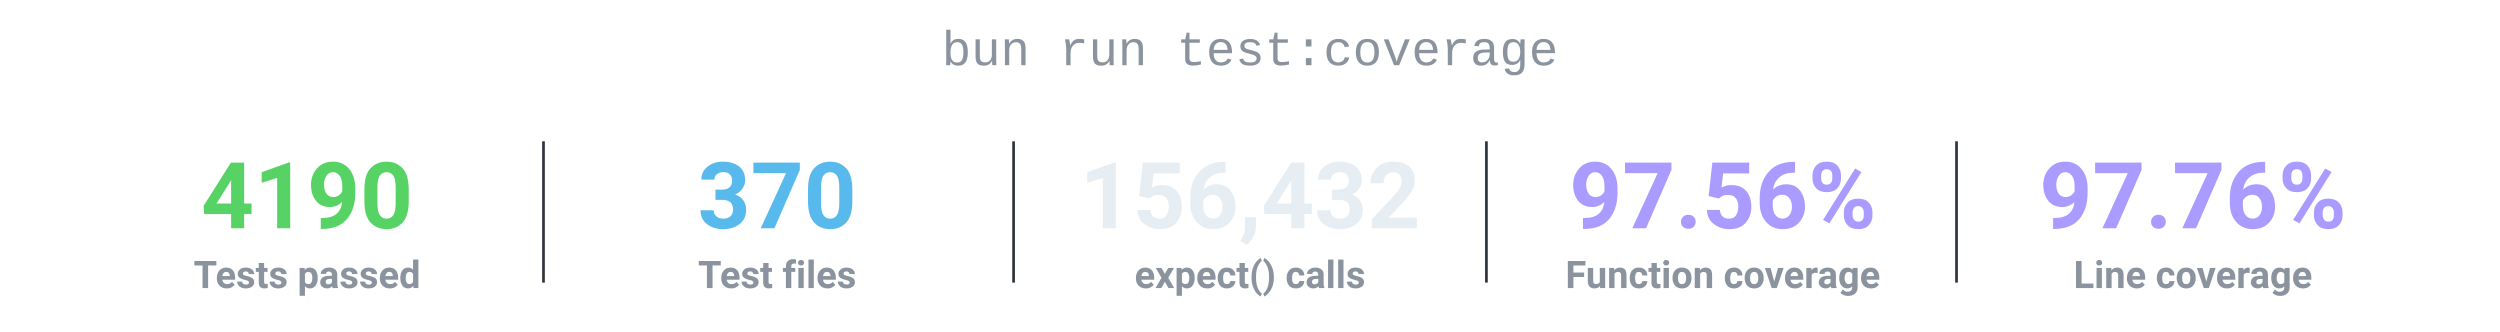
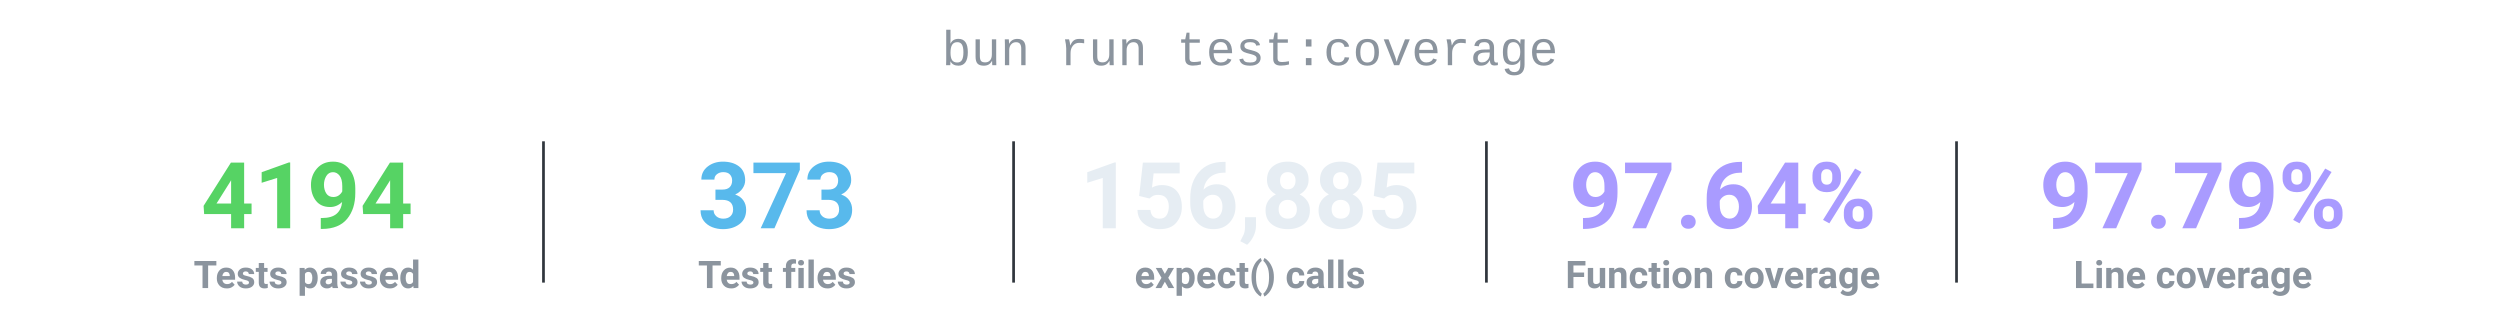
- <svg xmlns="http://www.w3.org/2000/svg" viewBox="0 0 920 122" width="920" height="122" role="img" aria-label="bun run test:coverage — 4190 tests passed, 370 test files, 156,432 expect() calls, 97.56% function coverage, 97.76% line coverage">
+ <svg xmlns="http://www.w3.org/2000/svg" viewBox="0 0 920 122" width="920" height="122" role="img" aria-label="bun run test:coverage — 4194 tests passed, 373 test files, 156,885 expect() calls, 97.64% function coverage, 97.79% line coverage">
  <style>
    .cmd { font-family: ui-monospace, SFMono-Regular, 'SF Mono', Menlo, Consolas, 'Liberation Mono', monospace; font-weight: 500; font-size: 18px; }
    .val { font-family: system-ui, -apple-system, BlinkMacSystemFont, 'Segoe UI', Roboto, sans-serif; font-weight: 700; font-size: 34px; }
    .lbl { font-family: system-ui, -apple-system, BlinkMacSystemFont, 'Segoe UI', Roboto, sans-serif; font-weight: 600; font-size: 14px; }
  </style>
  <text x="460" y="24" text-anchor="middle" class="cmd" fill="#8b949e">bun run test:coverage</text>
  <line x1="200" y1="52" x2="200" y2="104" stroke="#30363d" stroke-width="1" />
  <line x1="373" y1="52" x2="373" y2="104" stroke="#30363d" stroke-width="1" />
  <line x1="547" y1="52" x2="547" y2="104" stroke="#30363d" stroke-width="1" />
  <line x1="720" y1="52" x2="720" y2="104" stroke="#30363d" stroke-width="1" />
-   <text x="113" y="84" text-anchor="middle" class="val" fill="#56d364">4190</text>
+   <text x="113" y="84" text-anchor="middle" class="val" fill="#56d364">4194</text>
  <text x="113" y="106" text-anchor="middle" class="lbl" fill="#8b949e">Tests passed</text>
-   <text x="286" y="84" text-anchor="middle" class="val" fill="#58b9ec">370</text>
+   <text x="286" y="84" text-anchor="middle" class="val" fill="#58b9ec">373</text>
  <text x="286" y="106" text-anchor="middle" class="lbl" fill="#8b949e">Test files</text>
-   <text x="460" y="84" text-anchor="middle" class="val" fill="#e6edf3">156,432</text>
+   <text x="460" y="84" text-anchor="middle" class="val" fill="#e6edf3">156,885</text>
  <text x="460" y="106" text-anchor="middle" class="lbl" fill="#8b949e">expect() calls</text>
-   <text x="634" y="84" text-anchor="middle" class="val" fill="#a99bff">97.56%</text>
+   <text x="634" y="84" text-anchor="middle" class="val" fill="#a99bff">97.64%</text>
  <text x="634" y="106" text-anchor="middle" class="lbl" fill="#8b949e">Function coverage</text>
-   <text x="807" y="84" text-anchor="middle" class="val" fill="#a99bff">97.76%</text>
+   <text x="807" y="84" text-anchor="middle" class="val" fill="#a99bff">97.79%</text>
  <text x="807" y="106" text-anchor="middle" class="lbl" fill="#8b949e">Line coverage</text>
</svg>
